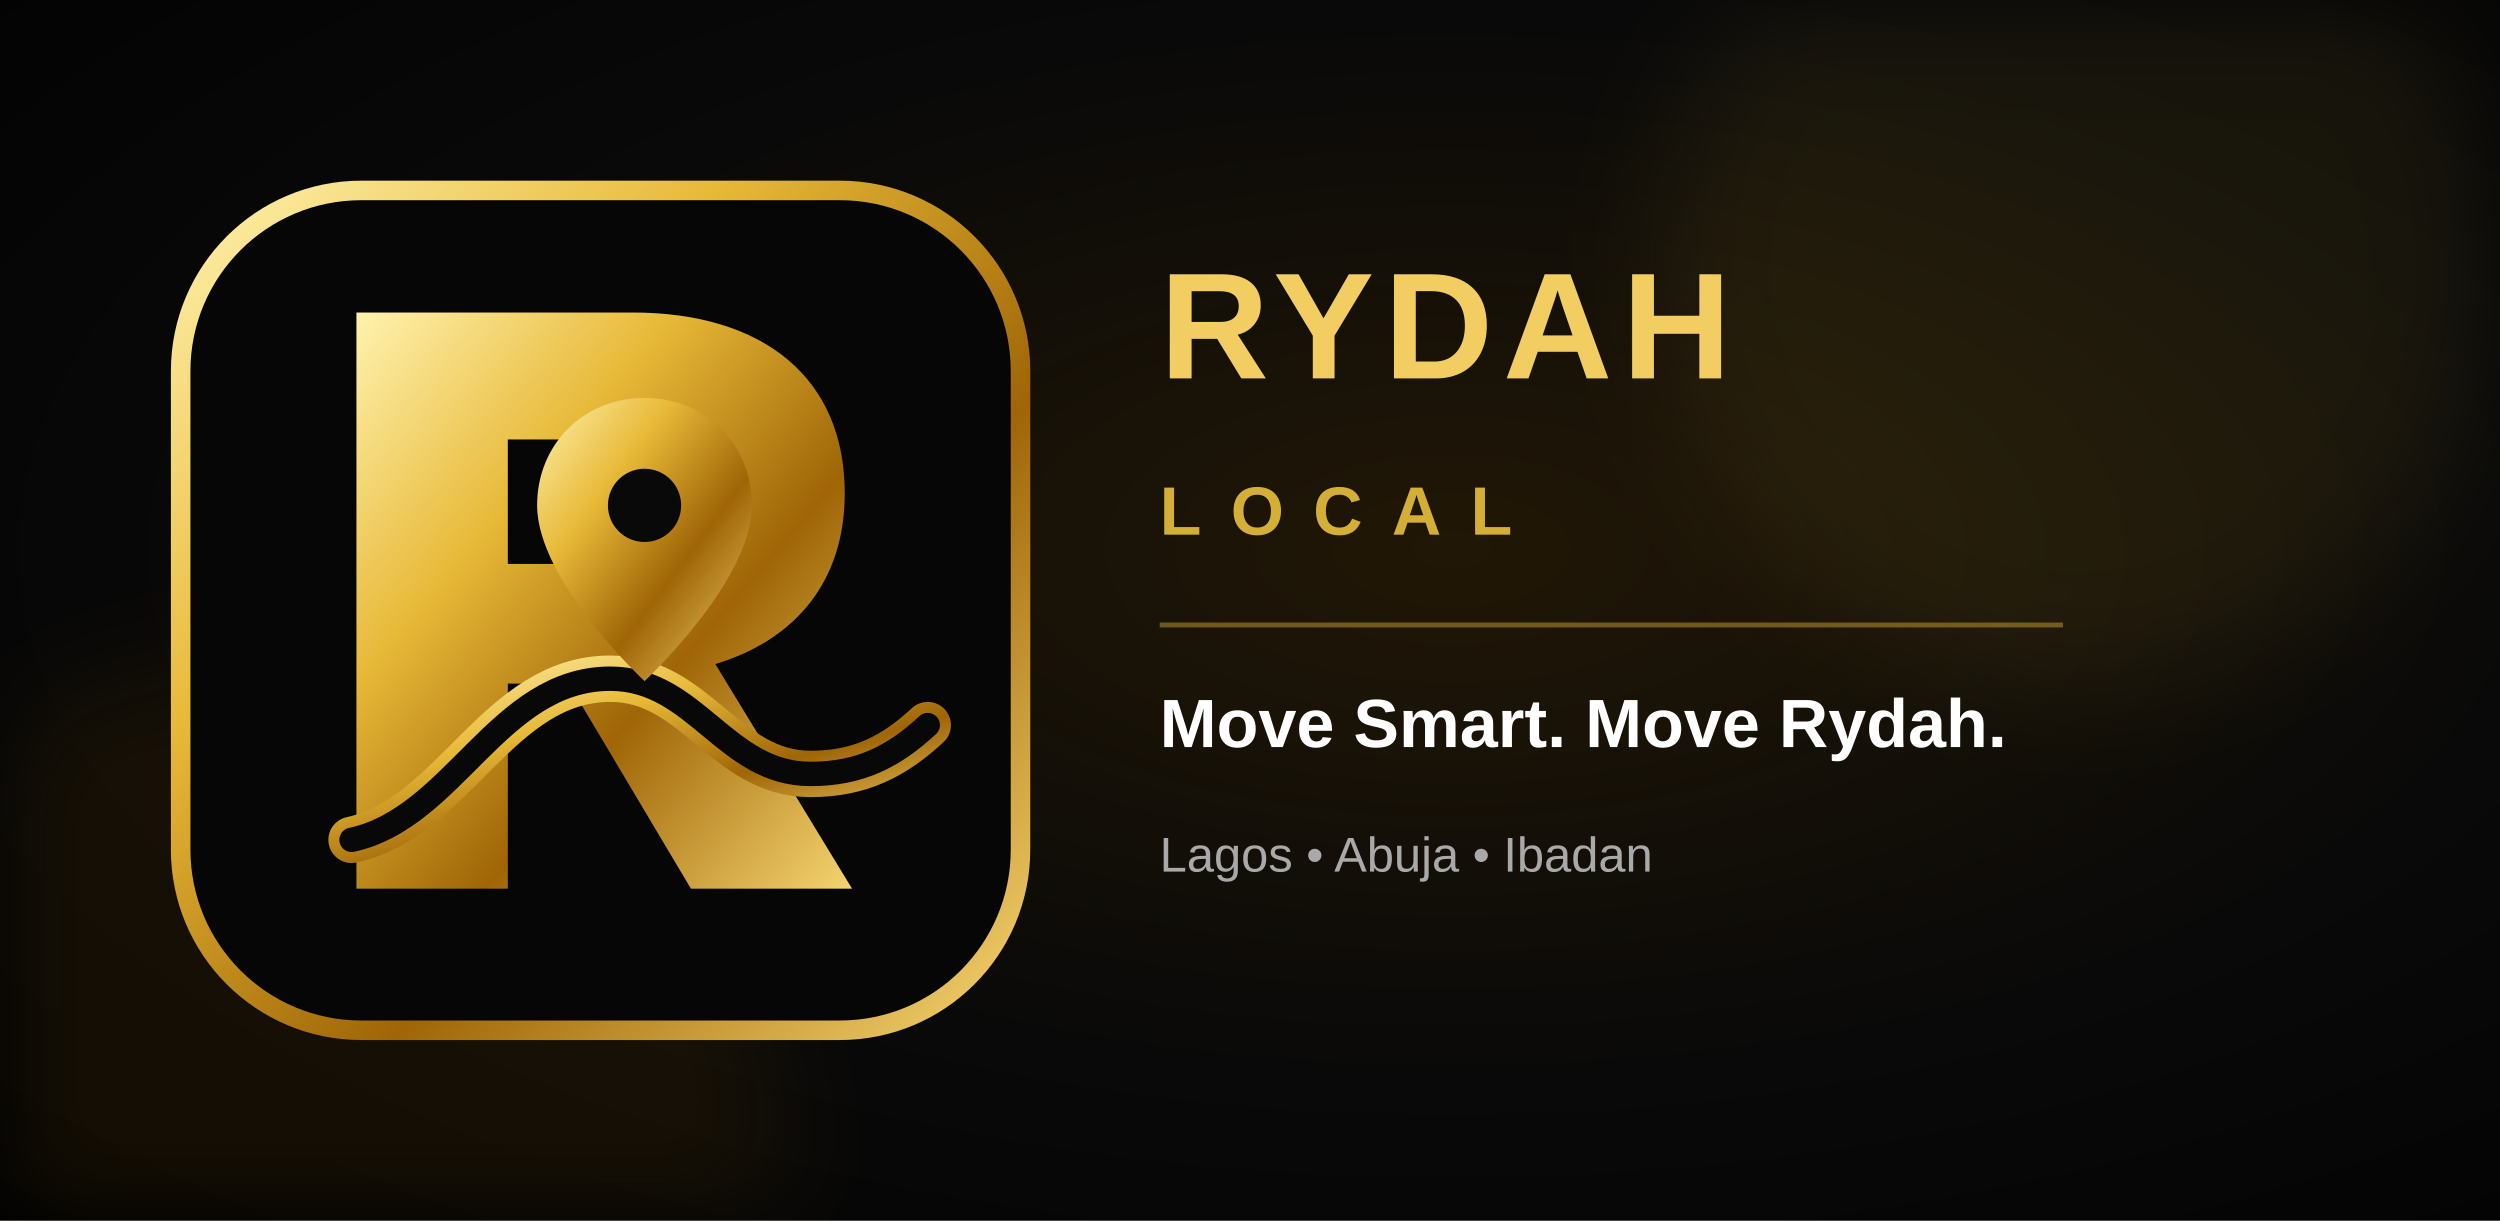
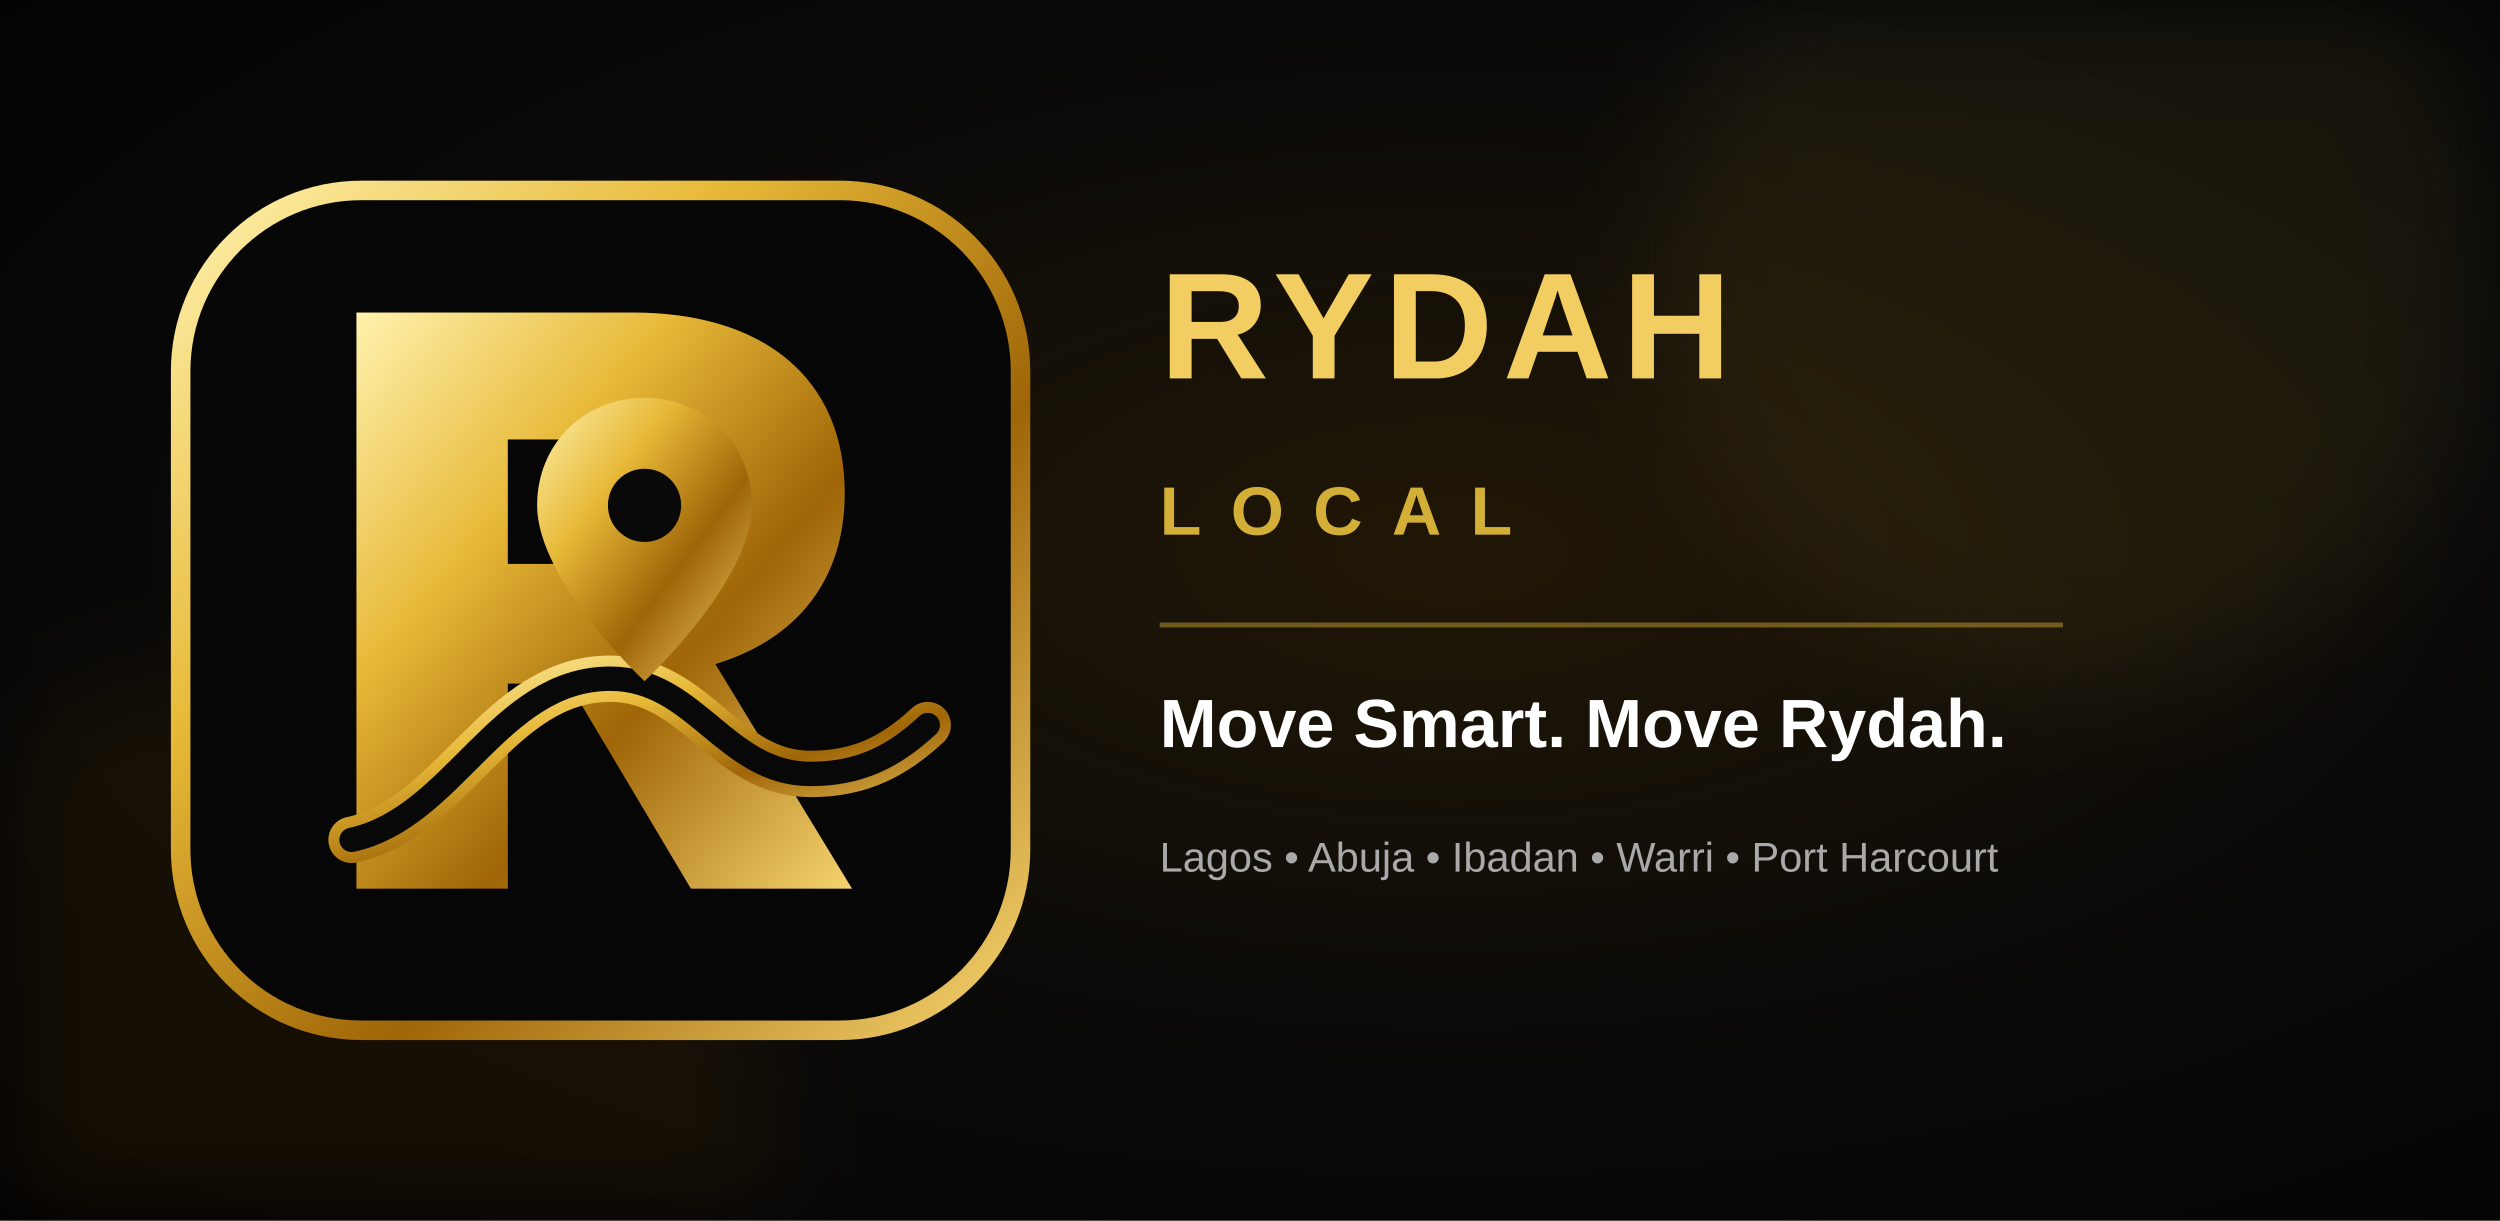
<svg xmlns="http://www.w3.org/2000/svg" width="1024" height="500" viewBox="0 0 1024 500">
  <defs>
    <radialGradient id="bg" cx="58%" cy="45%" r="80%">
      <stop offset="0" stop-color="#211706" />
      <stop offset=".55" stop-color="#090909" />
      <stop offset="1" stop-color="#020202" />
    </radialGradient>
    <linearGradient id="gold" x1="0" y1="0" x2="1" y2="1">
      <stop offset="0" stop-color="#fff2ae" />
      <stop offset=".32" stop-color="#e7b938" />
      <stop offset=".63" stop-color="#9f6507" />
      <stop offset="1" stop-color="#f5d46f" />
    </linearGradient>
    <filter id="glow" x="-50%" y="-50%" width="200%" height="200%">
      <feGaussianBlur stdDeviation="22" />
    </filter>
  </defs>
  <rect width="1024" height="500" fill="url(#bg)" />
  <circle cx="850" cy="110" r="170" fill="#d4af37" opacity=".08" filter="url(#glow)" />
  <circle cx="110" cy="480" r="210" fill="#8f5900" opacity=".12" filter="url(#glow)" />
  <g transform="translate(74 78)">
    <rect width="344" height="344" rx="74" fill="#060606" stroke="url(#gold)" stroke-width="8" />
    <path d="M72 50h113c54 0 87 27 87 74 0 36-20 60-53 70l56 92h-66l-50-84h-25v84H72V50Zm62 52v51h45c21 0 33-9 33-26s-12-25-33-25h-45Z" fill="url(#gold)" />
    <path d="M70 266c42-9 60-66 106-66 35 0 47 39 82 39 20 0 34-7 48-20" fill="none" stroke="url(#gold)" stroke-width="19" stroke-linecap="round" />
    <path d="M70 266c42-9 60-66 106-66 35 0 47 39 82 39 20 0 34-7 48-20" fill="none" stroke="#080808" stroke-width="10" stroke-linecap="round" />
    <path d="M146 129c0-25 19-44 44-44s44 19 44 44c0 31-44 72-44 72s-44-41-44-72Z" fill="url(#gold)" />
    <circle cx="190" cy="129" r="15" fill="#090909" />
  </g>
  <g transform="translate(475 155)">
    <text x="0" y="0" fill="#f2cd62" font-family="Arial, Helvetica, sans-serif" font-size="62" font-weight="800" letter-spacing="4">RYDAH</text>
    <text x="0" y="64" fill="#d4af37" font-family="Arial, Helvetica, sans-serif" font-size="28" font-weight="700" letter-spacing="12">LOCAL</text>
    <rect y="100" width="370" height="2" fill="#d4af37" opacity=".45" />
    <text x="0" y="151" fill="#ffffff" font-family="Arial, Helvetica, sans-serif" font-size="28" font-weight="600">Move Smart. Move Rydah.</text>
-     <text x="0" y="202" fill="#a9a9a9" font-family="Arial, Helvetica, sans-serif" font-size="20">Lagos • Abuja • Ibadan</text>
+     <text x="0" y="202" fill="#a9a9a9" font-family="Arial, Helvetica, sans-serif" font-size="17">Lagos • Abuja • Ibadan • Warri • Port Harcourt</text>
  </g>
</svg>
